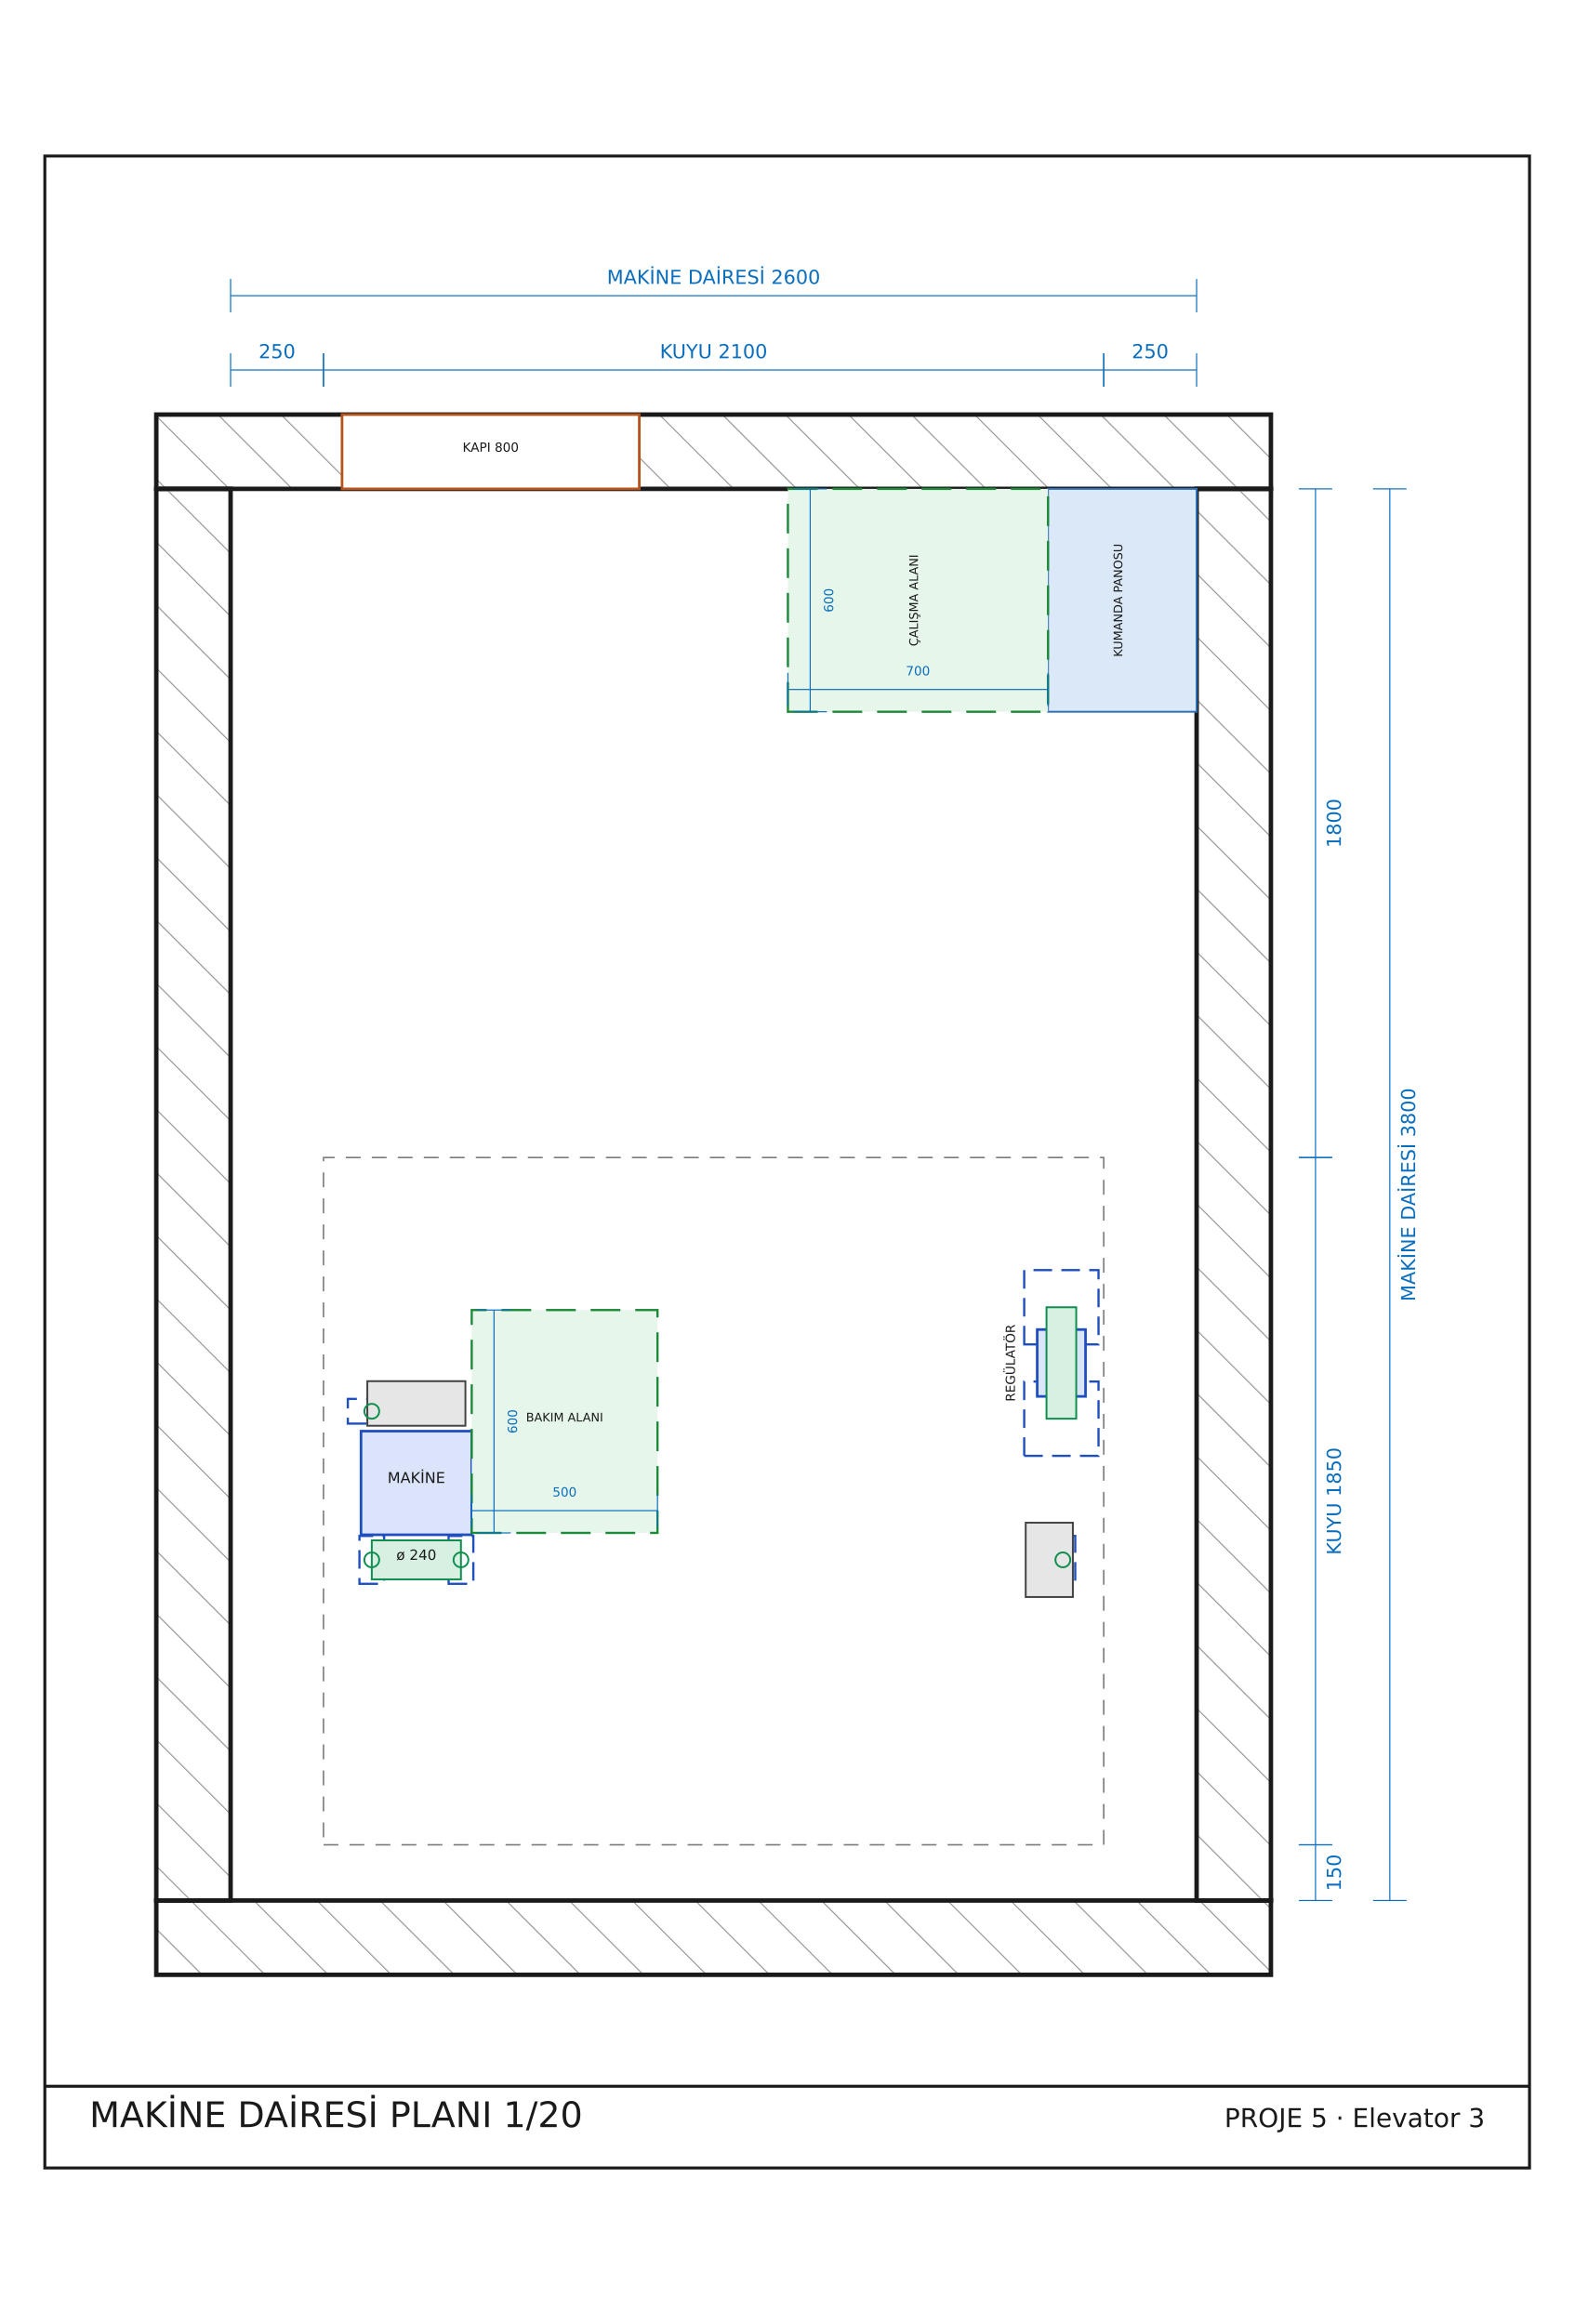
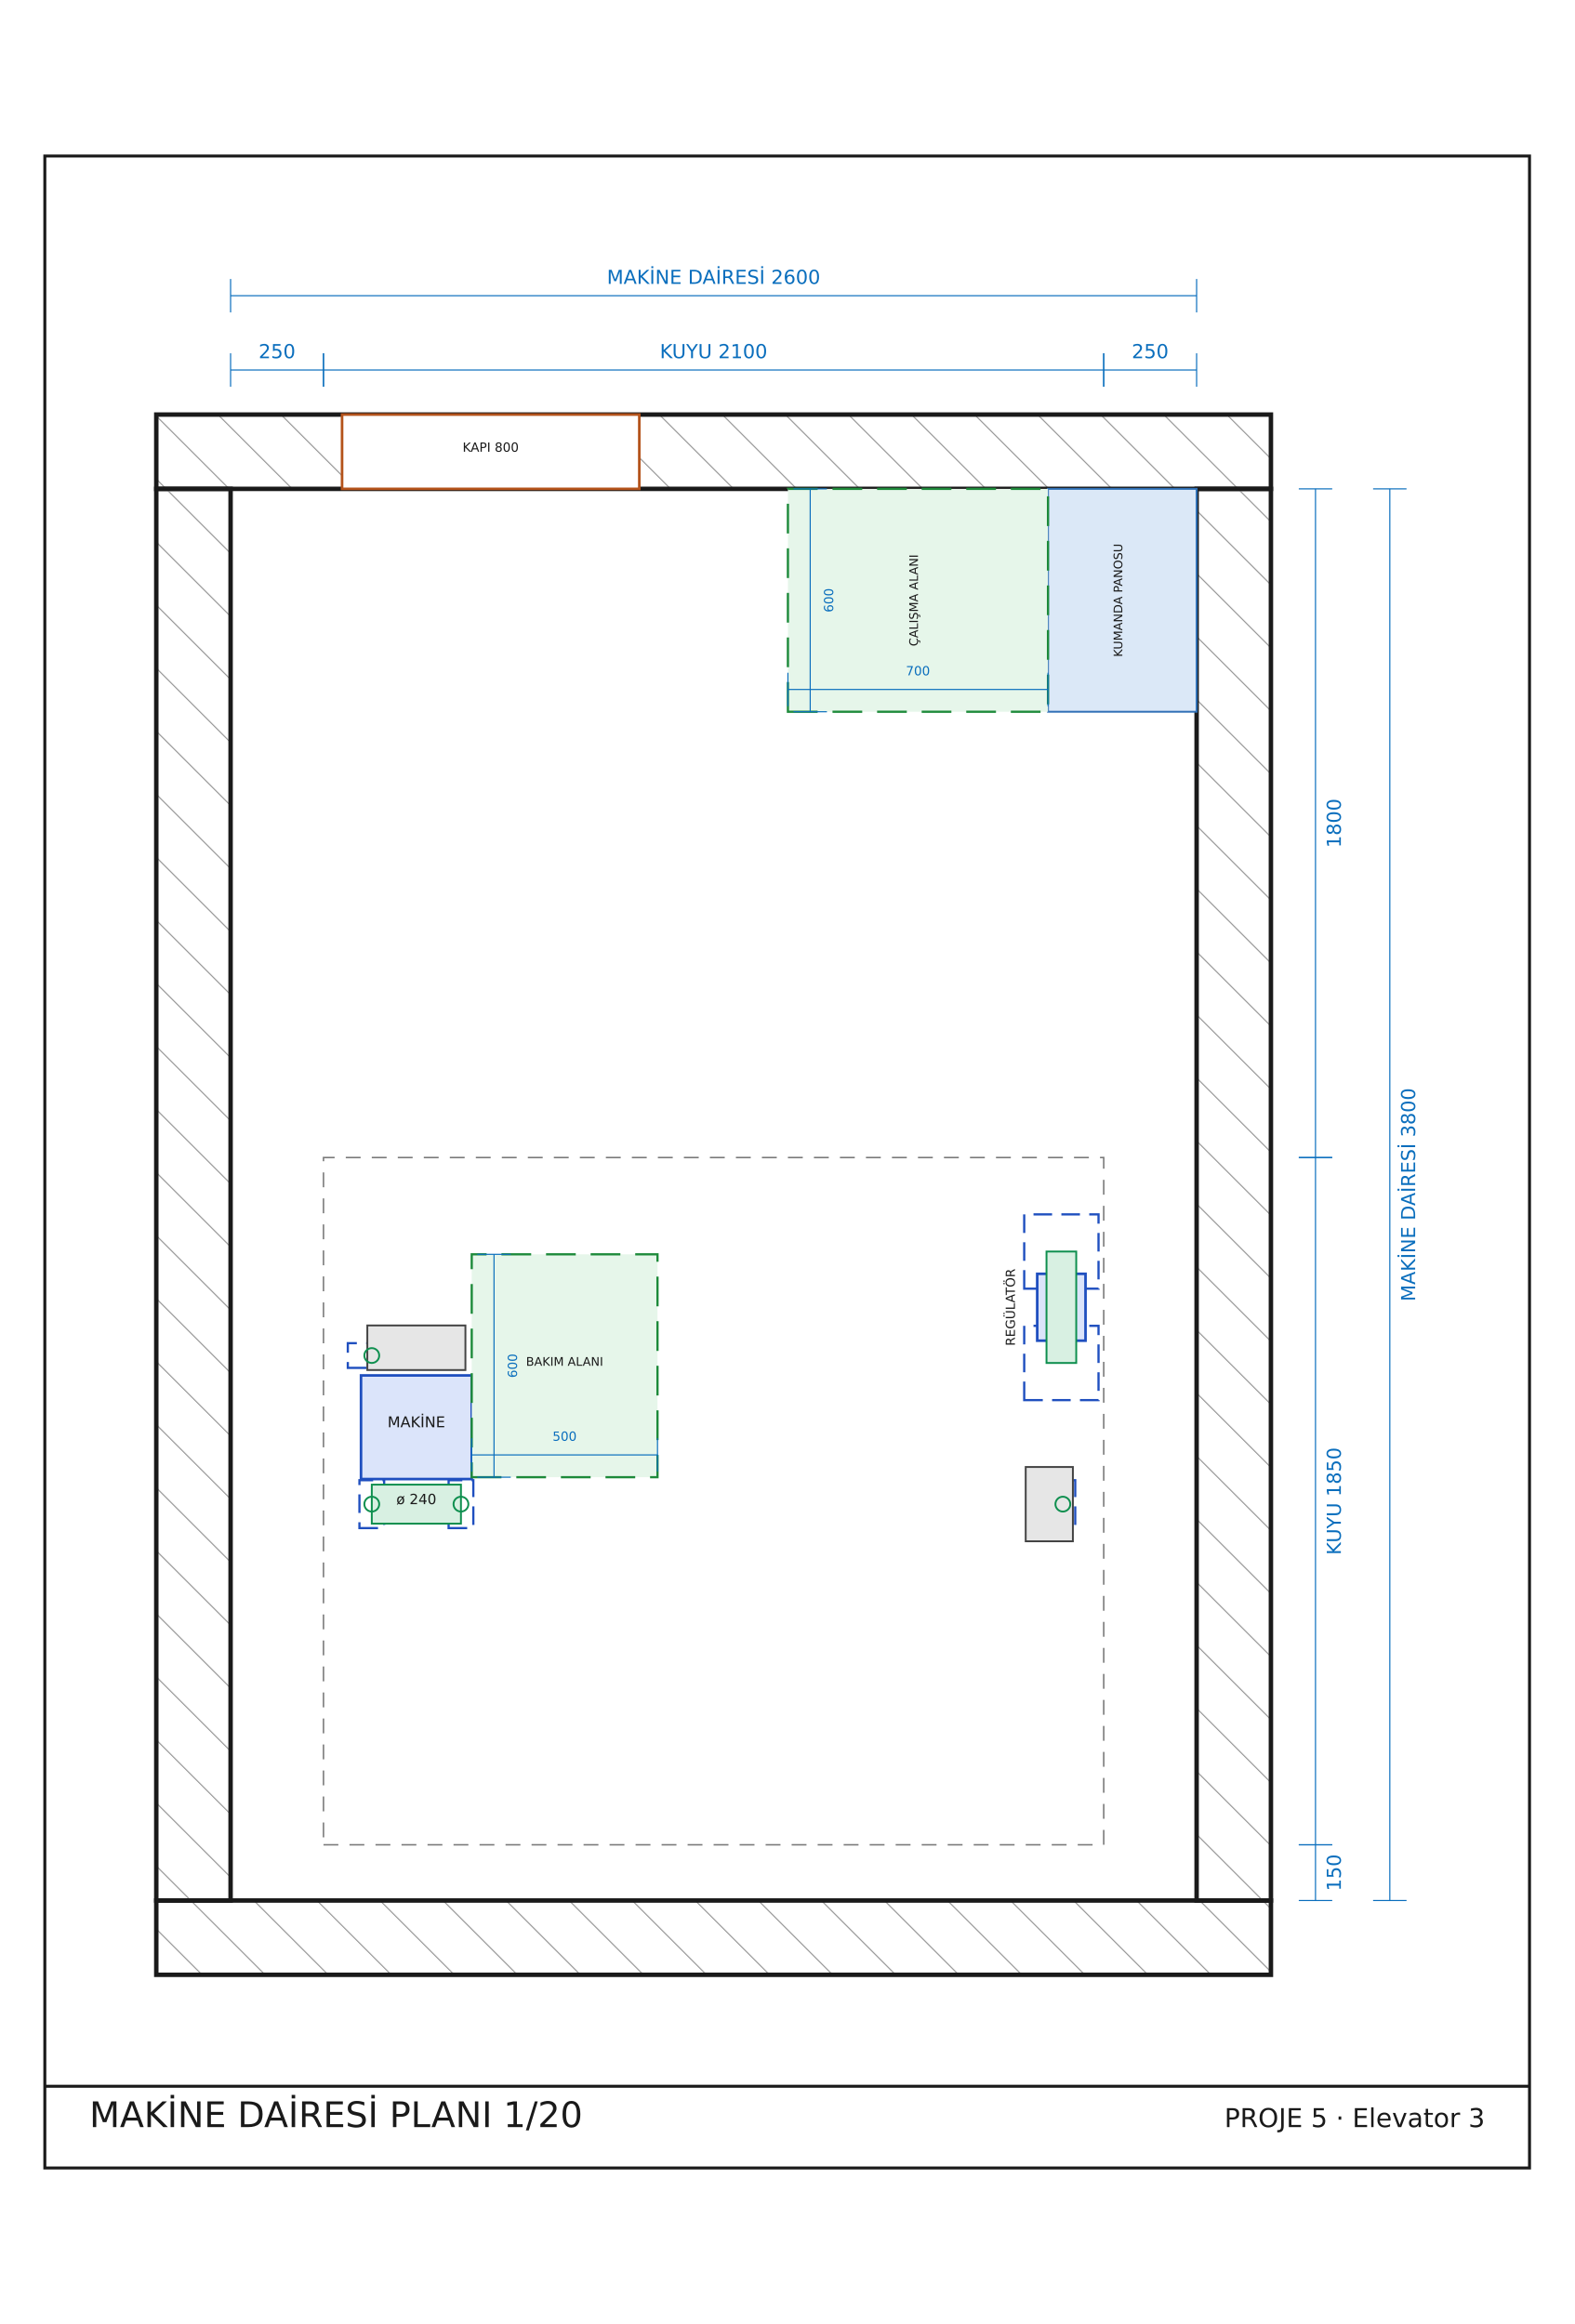
<svg xmlns="http://www.w3.org/2000/svg" viewBox="-870 -4966 4236 6256" width="212mm" height="313mm">
  <defs>
    <pattern id="tarama" width="120" height="120" patternUnits="userSpaceOnUse" patternTransform="rotate(45)">
      <line x1="0" y1="0" x2="0" y2="120" stroke="#9a9a9a" stroke-width="6" />
    </pattern>
    <pattern id="tugla" width="240" height="120" patternUnits="userSpaceOnUse">
      <rect width="240" height="120" fill="#fdf3ee" />
      <path d="M0 0 H240 M0 60 H240 M120 0 V60 M0 60 V120 M240 60 V120" stroke="#c08a6a" stroke-width="5" fill="none" />
    </pattern>
  </defs>
  <rect x="-100000" y="-100000" width="200000" height="200000" fill="#ffffff" />
  <g transform="scale(1,-1)">
    <rect x="-450.0" y="-350.0" width="3000.0" height="200.0" fill="url(#tarama)" stroke="none" />
    <rect x="-450.0" y="-350.0" width="3000.0" height="200.0" fill="none" stroke="#1a1a1a" stroke-width="12" />
    <rect x="-450.0" y="3650.0" width="3000.0" height="200.0" fill="url(#tarama)" stroke="none" />
    <rect x="-450.0" y="3650.0" width="3000.0" height="200.0" fill="none" stroke="#1a1a1a" stroke-width="12" />
    <rect x="-450.0" y="-150.0" width="200.0" height="3800.0" fill="url(#tarama)" stroke="none" />
    <rect x="-450.0" y="-150.0" width="200.0" height="3800.0" fill="none" stroke="#1a1a1a" stroke-width="12" />
    <rect x="2350.0" y="-150.0" width="200.0" height="3800.0" fill="url(#tarama)" stroke="none" />
    <rect x="2350.0" y="-150.0" width="200.0" height="3800.0" fill="none" stroke="#1a1a1a" stroke-width="12" />
    <rect x="-250.0" y="-150.0" width="2600.0" height="3800.0" fill="none" stroke="#1a1a1a" stroke-width="6" />
    <rect x="50.0" y="3650.0" width="800.0" height="200.0" fill="#ffffff" stroke="#b4531b" stroke-width="7" />
    <g transform="translate(450.0,3750.0) scale(1,-1) rotate(-0.0)">
      <text x="0" y="0" font-family="DejaVu Sans, Arial" font-size="34" fill="#1a1a1a" text-anchor="middle">KAPI 800</text>
    </g>
    <rect x="0.0" y="0.0" width="2100.0" height="1850.0" fill="none" stroke="#7a7a7a" stroke-width="4" stroke-dasharray="40 30" />
-     <rect x="336.8" y="702.5" width="66.5" height="128.9" fill="none" stroke="#1f4fbf" stroke-width="6" stroke-dasharray="50 25" />
-     <rect x="96.8" y="702.5" width="66.5" height="128.9" fill="none" stroke="#1f4fbf" stroke-width="6" stroke-dasharray="50 25" />
-     <rect x="65.5" y="1133.8" width="128.9" height="66.5" fill="none" stroke="#1f4fbf" stroke-width="6" stroke-dasharray="50 25" />
-     <rect x="1956.8" y="702.5" width="66.5" height="128.9" fill="none" stroke="#1f4fbf" stroke-width="6" stroke-dasharray="50 25" />
-     <rect x="1886.0" y="1047.0" width="200.0" height="200.0" fill="none" stroke="#1f4fbf" stroke-width="6" stroke-dasharray="50 25" />
-     <rect x="1886.0" y="1347.0" width="200.0" height="200.0" fill="none" stroke="#1f4fbf" stroke-width="6" stroke-dasharray="50 25" />
-     <rect x="101.0" y="834.5" width="298.0" height="279.0" fill="#dbe4fa" stroke="#1f4fbf" stroke-width="7" />
-     <rect x="130.0" y="714.5" width="240.0" height="105.0" fill="#d8f0e2" stroke="#0f8f4f" stroke-width="5" />
-     <g transform="translate(250.0,974.0) scale(1,-1) rotate(-0.0)">
+     <rect x="336.8" y="852.5" width="66.5" height="128.9" fill="none" stroke="#1f4fbf" stroke-width="6" stroke-dasharray="50 25" />
+     <rect x="96.8" y="852.5" width="66.5" height="128.9" fill="none" stroke="#1f4fbf" stroke-width="6" stroke-dasharray="50 25" />
+     <rect x="65.5" y="1283.8" width="128.9" height="66.5" fill="none" stroke="#1f4fbf" stroke-width="6" stroke-dasharray="50 25" />
+     <rect x="1956.8" y="852.5" width="66.5" height="128.9" fill="none" stroke="#1f4fbf" stroke-width="6" stroke-dasharray="50 25" />
+     <rect x="1886.0" y="1197.0" width="200.0" height="200.0" fill="none" stroke="#1f4fbf" stroke-width="6" stroke-dasharray="50 25" />
+     <rect x="1886.0" y="1497.0" width="200.0" height="200.0" fill="none" stroke="#1f4fbf" stroke-width="6" stroke-dasharray="50 25" />
+     <rect x="101.0" y="984.5" width="298.0" height="279.0" fill="#dbe4fa" stroke="#1f4fbf" stroke-width="7" />
+     <rect x="130.0" y="864.5" width="240.0" height="105.0" fill="#d8f0e2" stroke="#0f8f4f" stroke-width="5" />
+     <g transform="translate(250.0,1124.0) scale(1,-1) rotate(-0.0)">
      <text x="0" y="0" font-family="DejaVu Sans, Arial" font-size="40" fill="#1a1a1a" text-anchor="middle">MAKİNE</text>
    </g>
-     <g transform="translate(250.0,767.0) scale(1,-1) rotate(-0.0)">
+     <g transform="translate(250.0,917.0) scale(1,-1) rotate(-0.0)">
      <text x="0" y="0" font-family="DejaVu Sans, Arial" font-size="38" fill="#1a1a1a" text-anchor="middle">ø 240</text>
    </g>
-     <rect x="118.0" y="1128.0" width="264.0" height="120.0" fill="#e6e6e6" stroke="#444444" stroke-width="5" />
-     <rect x="1890.0" y="667.0" width="127.0" height="200.0" fill="#e6e6e6" stroke="#444444" stroke-width="5" />
-     <rect x="1921.0" y="1207.0" width="130.0" height="180.0" fill="#dbe4fa" stroke="#1f4fbf" stroke-width="7" />
-     <rect x="1946.0" y="1147.0" width="80.0" height="300.0" fill="#d8f0e2" stroke="#0f8f4f" stroke-width="5" />
-     <g transform="translate(1861.0,1297.0) scale(1,-1) rotate(-90.0)">
+     <rect x="118.0" y="1278.0" width="264.0" height="120.0" fill="#e6e6e6" stroke="#444444" stroke-width="5" />
+     <rect x="1890.0" y="817.0" width="127.0" height="200.0" fill="#e6e6e6" stroke="#444444" stroke-width="5" />
+     <rect x="1921.0" y="1357.0" width="130.0" height="180.0" fill="#dbe4fa" stroke="#1f4fbf" stroke-width="7" />
+     <rect x="1946.0" y="1297.0" width="80.0" height="300.0" fill="#d8f0e2" stroke="#0f8f4f" stroke-width="5" />
+     <g transform="translate(1861.0,1447.0) scale(1,-1) rotate(-90.0)">
      <text x="0" y="0" font-family="DejaVu Sans, Arial" font-size="34" fill="#1a1a1a" text-anchor="middle">REGÜLATÖR</text>
    </g>
-     <circle cx="370.0" cy="767.0" r="20.0" fill="none" stroke="#0f8f4f" stroke-width="5" />
-     <circle cx="1990.0" cy="767.0" r="20.0" fill="none" stroke="#0f8f4f" stroke-width="5" />
-     <circle cx="130.0" cy="767.0" r="20.0" fill="none" stroke="#0f8f4f" stroke-width="5" />
-     <circle cx="130.0" cy="1167.0" r="20.0" fill="none" stroke="#0f8f4f" stroke-width="5" />
+     <circle cx="370.0" cy="917.0" r="20.0" fill="none" stroke="#0f8f4f" stroke-width="5" />
+     <circle cx="1990.0" cy="917.0" r="20.0" fill="none" stroke="#0f8f4f" stroke-width="5" />
+     <circle cx="130.0" cy="917.0" r="20.0" fill="none" stroke="#0f8f4f" stroke-width="5" />
+     <circle cx="130.0" cy="1317.0" r="20.0" fill="none" stroke="#0f8f4f" stroke-width="5" />
    <rect x="1950.0" y="3050.0" width="400.0" height="600.0" fill="#dbe8f7" stroke="#2f6fb5" stroke-width="5" />
    <rect x="1250.0" y="3050.0" width="700.0" height="600.0" fill="#e6f6ea" stroke="#1d8a3a" stroke-width="6" stroke-dasharray="80 40" />
    <g transform="translate(2150.0,3350.0) scale(1,-1) rotate(-90.0)">
      <text x="0" y="0" font-family="DejaVu Sans, Arial" font-size="32" fill="#1a1a1a" text-anchor="middle">KUMANDA PANOSU</text>
    </g>
    <g transform="translate(1600.0,3350.0) scale(1,-1) rotate(-90.0)">
      <text x="0" y="0" font-family="DejaVu Sans, Arial" font-size="32" fill="#1a1a1a" text-anchor="middle">ÇALIŞMA ALANI</text>
    </g>
-     <rect x="399.0" y="839.5" width="500.0" height="600.0" fill="#e6f6ea" stroke="#1d8a3a" stroke-width="6" stroke-dasharray="80 40" />
-     <g transform="translate(649.0,1139.5) scale(1,-1) rotate(-0.0)">
+     <rect x="399.0" y="989.5" width="500.0" height="600.0" fill="#e6f6ea" stroke="#1d8a3a" stroke-width="6" stroke-dasharray="80 40" />
+     <g transform="translate(649.0,1289.5) scale(1,-1) rotate(-0.0)">
      <text x="0" y="0" font-family="DejaVu Sans, Arial" font-size="32" fill="#1a1a1a" text-anchor="middle">BAKIM ALANI</text>
    </g>
    <line x1="-250.0" y1="3970.0" x2="0.0" y2="3970.0" stroke="#0a6ebd" stroke-width="3" />
    <line x1="-250.0" y1="3925.0" x2="-250.0" y2="4015.0" stroke="#0a6ebd" stroke-width="3" />
    <line x1="0.0" y1="3925.0" x2="0.0" y2="4015.0" stroke="#0a6ebd" stroke-width="3" />
    <g transform="translate(-125.0,4001.8) scale(1,-1) rotate(-0.0)">
      <text x="0" y="0" font-family="DejaVu Sans, Arial" font-size="52" fill="#0a6ebd" text-anchor="middle">250</text>
    </g>
    <line x1="0.0" y1="3970.0" x2="2100.0" y2="3970.0" stroke="#0a6ebd" stroke-width="3" />
    <line x1="0.0" y1="3925.0" x2="0.0" y2="4015.0" stroke="#0a6ebd" stroke-width="3" />
    <line x1="2100.0" y1="3925.0" x2="2100.0" y2="4015.0" stroke="#0a6ebd" stroke-width="3" />
    <g transform="translate(1050.0,4001.8) scale(1,-1) rotate(-0.0)">
      <text x="0" y="0" font-family="DejaVu Sans, Arial" font-size="52" fill="#0a6ebd" text-anchor="middle">KUYU 2100</text>
    </g>
    <line x1="2100.0" y1="3970.0" x2="2350.0" y2="3970.0" stroke="#0a6ebd" stroke-width="3" />
    <line x1="2100.0" y1="3925.0" x2="2100.0" y2="4015.0" stroke="#0a6ebd" stroke-width="3" />
    <line x1="2350.0" y1="3925.0" x2="2350.0" y2="4015.0" stroke="#0a6ebd" stroke-width="3" />
    <g transform="translate(2225.0,4001.8) scale(1,-1) rotate(-0.0)">
      <text x="0" y="0" font-family="DejaVu Sans, Arial" font-size="52" fill="#0a6ebd" text-anchor="middle">250</text>
    </g>
    <line x1="-250.0" y1="4170.0" x2="2350.0" y2="4170.0" stroke="#0a6ebd" stroke-width="3" />
    <line x1="-250.0" y1="4125.0" x2="-250.0" y2="4215.0" stroke="#0a6ebd" stroke-width="3" />
    <line x1="2350.0" y1="4125.0" x2="2350.0" y2="4215.0" stroke="#0a6ebd" stroke-width="3" />
    <g transform="translate(1050.0,4201.8) scale(1,-1) rotate(-0.0)">
      <text x="0" y="0" font-family="DejaVu Sans, Arial" font-size="52" fill="#0a6ebd" text-anchor="middle">MAKİNE DAİRESİ 2600</text>
    </g>
    <line x1="2670.0" y1="-150.0" x2="2670.0" y2="0.0" stroke="#0a6ebd" stroke-width="3" />
    <line x1="2625.0" y1="-150.0" x2="2715.0" y2="-150.0" stroke="#0a6ebd" stroke-width="3" />
    <line x1="2625.0" y1="0.0" x2="2715.0" y2="0.0" stroke="#0a6ebd" stroke-width="3" />
    <g transform="translate(2738.2,-75.0) scale(1,-1) rotate(-90.0)">
      <text x="0" y="0" font-family="DejaVu Sans, Arial" font-size="52" fill="#0a6ebd" text-anchor="middle">150</text>
    </g>
    <line x1="2670.0" y1="0.0" x2="2670.0" y2="1850.0" stroke="#0a6ebd" stroke-width="3" />
    <line x1="2625.0" y1="0.0" x2="2715.0" y2="0.0" stroke="#0a6ebd" stroke-width="3" />
    <line x1="2625.0" y1="1850.0" x2="2715.0" y2="1850.0" stroke="#0a6ebd" stroke-width="3" />
    <g transform="translate(2738.2,925.0) scale(1,-1) rotate(-90.0)">
      <text x="0" y="0" font-family="DejaVu Sans, Arial" font-size="52" fill="#0a6ebd" text-anchor="middle">KUYU 1850</text>
    </g>
    <line x1="2670.0" y1="1850.0" x2="2670.0" y2="3650.0" stroke="#0a6ebd" stroke-width="3" />
    <line x1="2625.0" y1="1850.0" x2="2715.0" y2="1850.0" stroke="#0a6ebd" stroke-width="3" />
    <line x1="2625.0" y1="3650.0" x2="2715.0" y2="3650.0" stroke="#0a6ebd" stroke-width="3" />
    <g transform="translate(2738.2,2750.0) scale(1,-1) rotate(-90.0)">
      <text x="0" y="0" font-family="DejaVu Sans, Arial" font-size="52" fill="#0a6ebd" text-anchor="middle">1800</text>
    </g>
    <line x1="2870.0" y1="-150.0" x2="2870.0" y2="3650.0" stroke="#0a6ebd" stroke-width="3" />
    <line x1="2825.0" y1="-150.0" x2="2915.0" y2="-150.0" stroke="#0a6ebd" stroke-width="3" />
    <line x1="2825.0" y1="3650.0" x2="2915.0" y2="3650.0" stroke="#0a6ebd" stroke-width="3" />
    <g transform="translate(2938.2,1750.0) scale(1,-1) rotate(-90.0)">
      <text x="0" y="0" font-family="DejaVu Sans, Arial" font-size="52" fill="#0a6ebd" text-anchor="middle">MAKİNE DAİRESİ 3800</text>
    </g>
    <line x1="1250.0" y1="3110.0" x2="1950.0" y2="3110.0" stroke="#0a6ebd" stroke-width="3" />
    <line x1="1250.0" y1="3065.0" x2="1250.0" y2="3155.0" stroke="#0a6ebd" stroke-width="3" />
    <line x1="1950.0" y1="3065.0" x2="1950.0" y2="3155.0" stroke="#0a6ebd" stroke-width="3" />
    <g transform="translate(1600.0,3148.1) scale(1,-1) rotate(-0.0)">
      <text x="0" y="0" font-family="DejaVu Sans, Arial" font-size="34" fill="#0a6ebd" text-anchor="middle">700</text>
    </g>
    <line x1="1310.0" y1="3050.0" x2="1310.0" y2="3650.0" stroke="#0a6ebd" stroke-width="3" />
    <line x1="1265.0" y1="3050.0" x2="1355.0" y2="3050.0" stroke="#0a6ebd" stroke-width="3" />
    <line x1="1265.0" y1="3650.0" x2="1355.0" y2="3650.0" stroke="#0a6ebd" stroke-width="3" />
    <g transform="translate(1371.9,3350.0) scale(1,-1) rotate(-90.0)">
      <text x="0" y="0" font-family="DejaVu Sans, Arial" font-size="34" fill="#0a6ebd" text-anchor="middle">600</text>
    </g>
-     <line x1="399.0" y1="899.5" x2="899.0" y2="899.5" stroke="#0a6ebd" stroke-width="3" />
-     <line x1="399.0" y1="854.5" x2="399.0" y2="944.5" stroke="#0a6ebd" stroke-width="3" />
-     <line x1="899.0" y1="854.5" x2="899.0" y2="944.5" stroke="#0a6ebd" stroke-width="3" />
-     <g transform="translate(649.0,937.6) scale(1,-1) rotate(-0.0)">
+     <line x1="399.0" y1="1049.5" x2="899.0" y2="1049.5" stroke="#0a6ebd" stroke-width="3" />
+     <line x1="399.0" y1="1004.5" x2="399.0" y2="1094.5" stroke="#0a6ebd" stroke-width="3" />
+     <line x1="899.0" y1="1004.5" x2="899.0" y2="1094.5" stroke="#0a6ebd" stroke-width="3" />
+     <g transform="translate(649.0,1087.6) scale(1,-1) rotate(-0.0)">
      <text x="0" y="0" font-family="DejaVu Sans, Arial" font-size="34" fill="#0a6ebd" text-anchor="middle">500</text>
    </g>
-     <line x1="459.0" y1="839.5" x2="459.0" y2="1439.5" stroke="#0a6ebd" stroke-width="3" />
-     <line x1="414.0" y1="839.5" x2="504.0" y2="839.5" stroke="#0a6ebd" stroke-width="3" />
-     <line x1="414.0" y1="1439.5" x2="504.0" y2="1439.5" stroke="#0a6ebd" stroke-width="3" />
-     <g transform="translate(520.9,1139.5) scale(1,-1) rotate(-90.0)">
+     <line x1="459.0" y1="989.5" x2="459.0" y2="1589.5" stroke="#0a6ebd" stroke-width="3" />
+     <line x1="414.0" y1="989.5" x2="504.0" y2="989.5" stroke="#0a6ebd" stroke-width="3" />
+     <line x1="414.0" y1="1589.5" x2="504.0" y2="1589.5" stroke="#0a6ebd" stroke-width="3" />
+     <g transform="translate(520.9,1289.5) scale(1,-1) rotate(-90.0)">
      <text x="0" y="0" font-family="DejaVu Sans, Arial" font-size="34" fill="#0a6ebd" text-anchor="middle">600</text>
    </g>
    <rect x="-750.0" y="-870.0" width="3996.0" height="5416.0" fill="none" stroke="#1a1a1a" stroke-width="8" />
    <line x1="-750.0" y1="-650.0" x2="3246.0" y2="-650.0" stroke="#1a1a1a" stroke-width="8" />
    <g transform="translate(-630.0,-760.0) scale(1,-1) rotate(-0.0)">
      <text x="0" y="0" font-family="DejaVu Sans, Arial" font-size="95" fill="#1a1a1a" text-anchor="start">MAKİNE DAİRESİ PLANI   1/20</text>
    </g>
    <g transform="translate(3126.0,-760.0) scale(1,-1) rotate(-0.0)">
      <text x="0" y="0" font-family="DejaVu Sans, Arial" font-size="70" fill="#1a1a1a" text-anchor="end">PROJE 5  ·  Elevator 3</text>
    </g>
  </g>
</svg>
